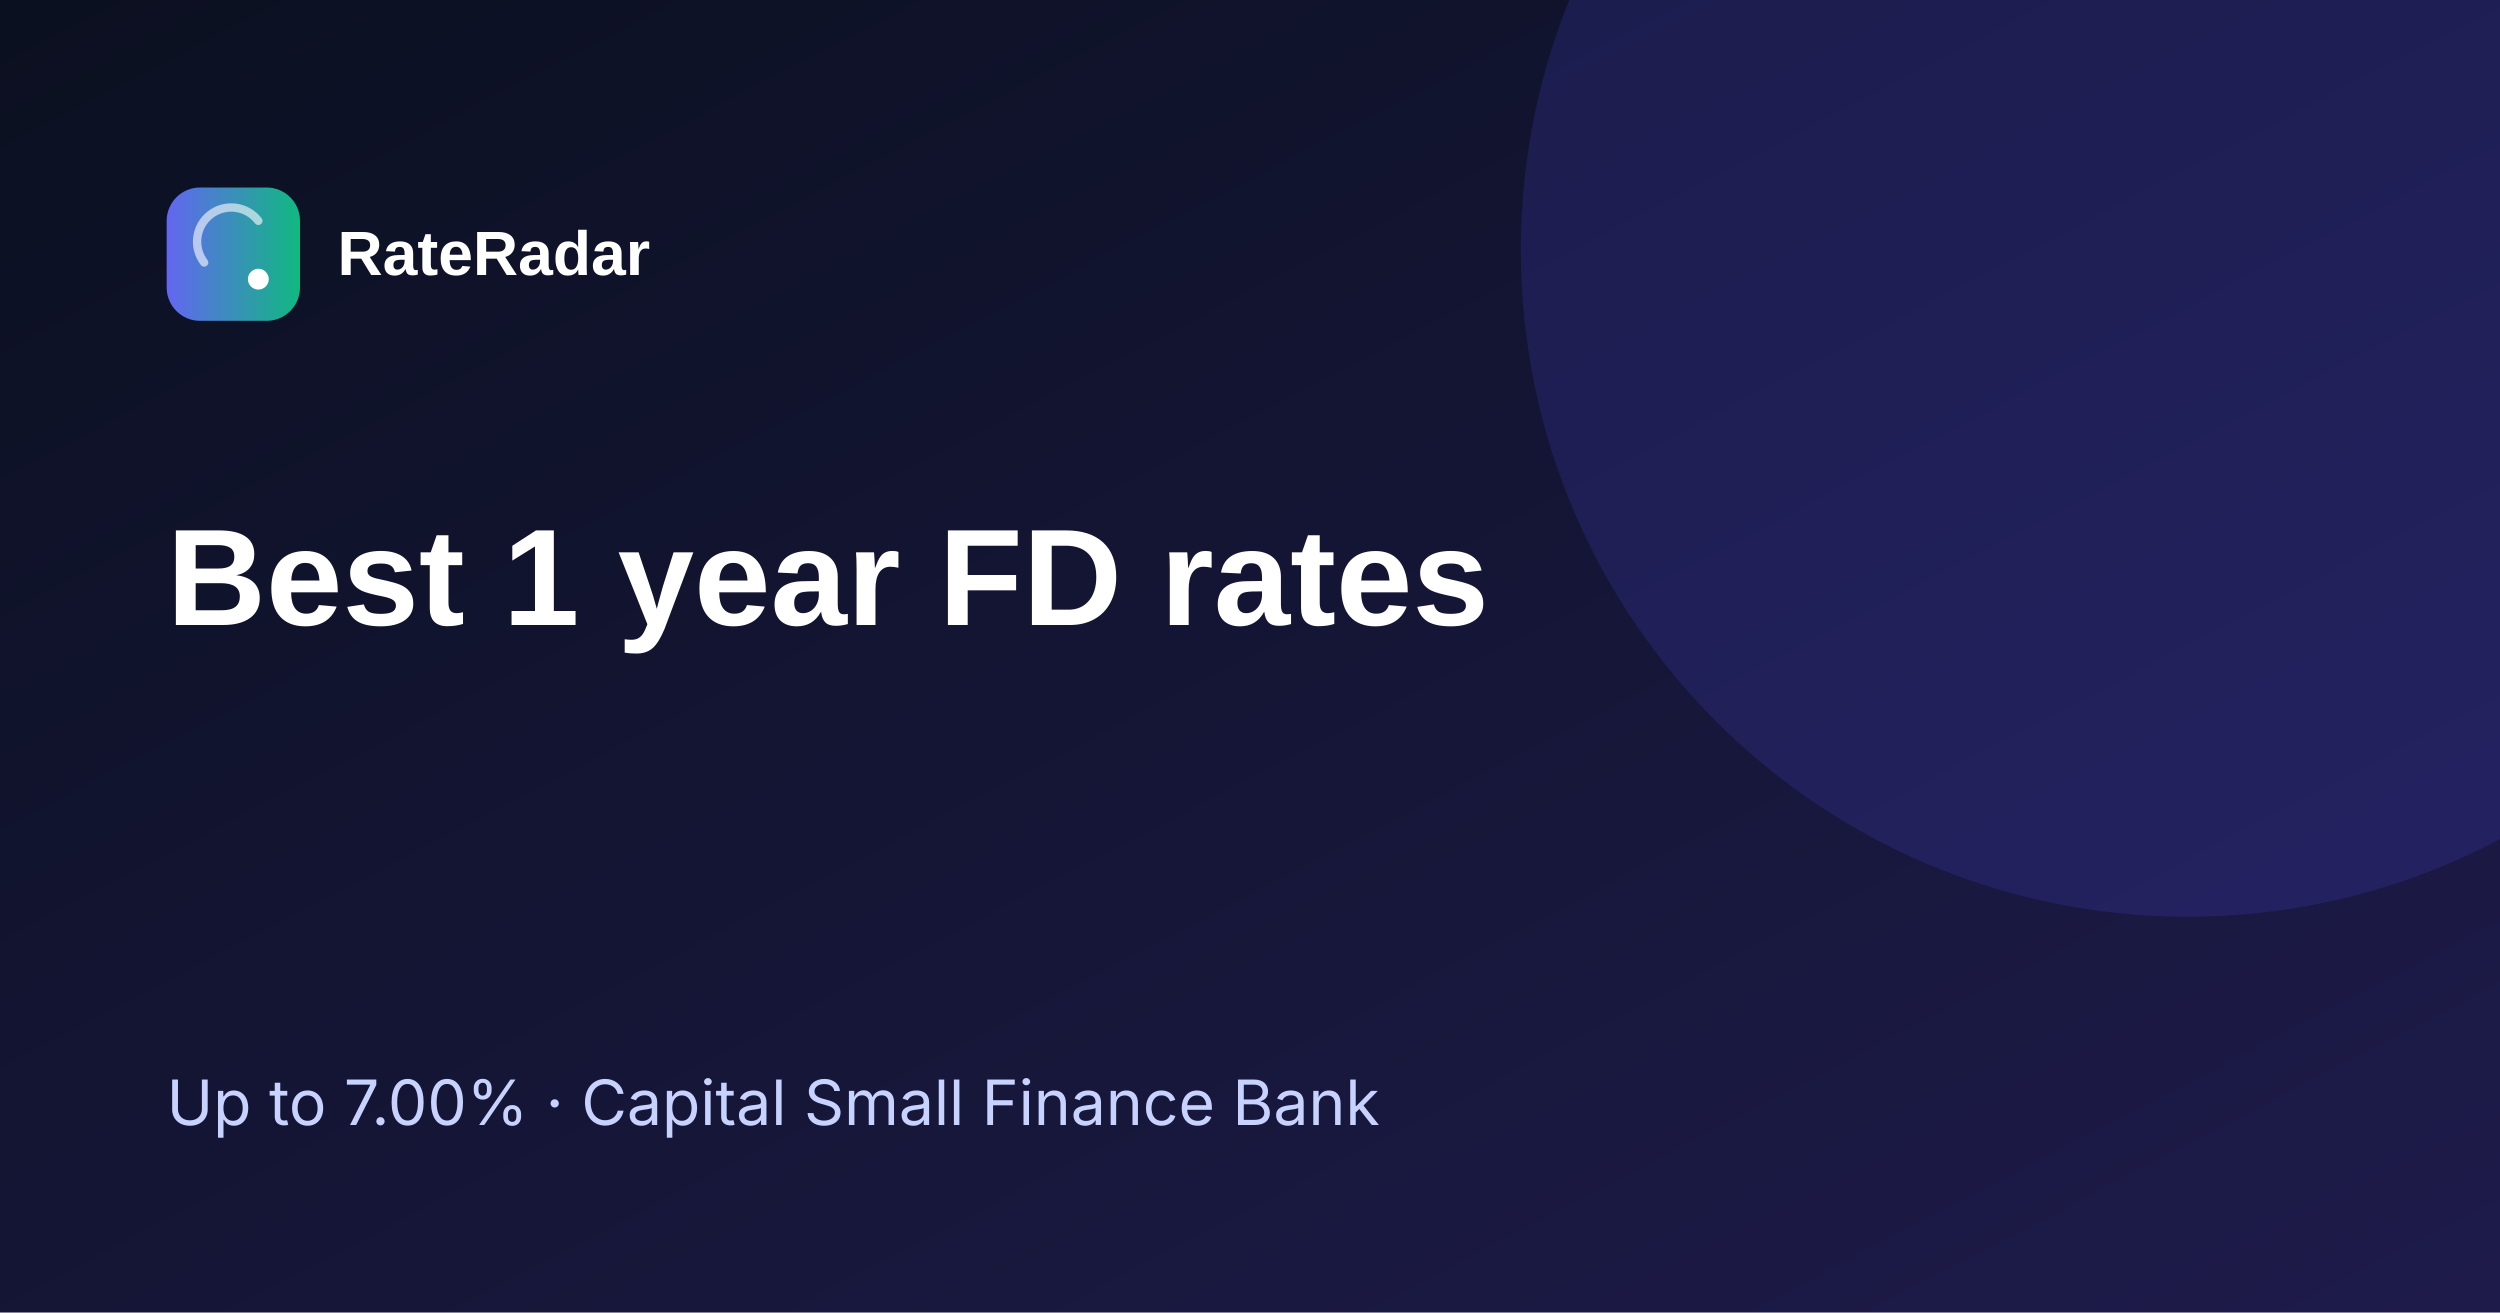
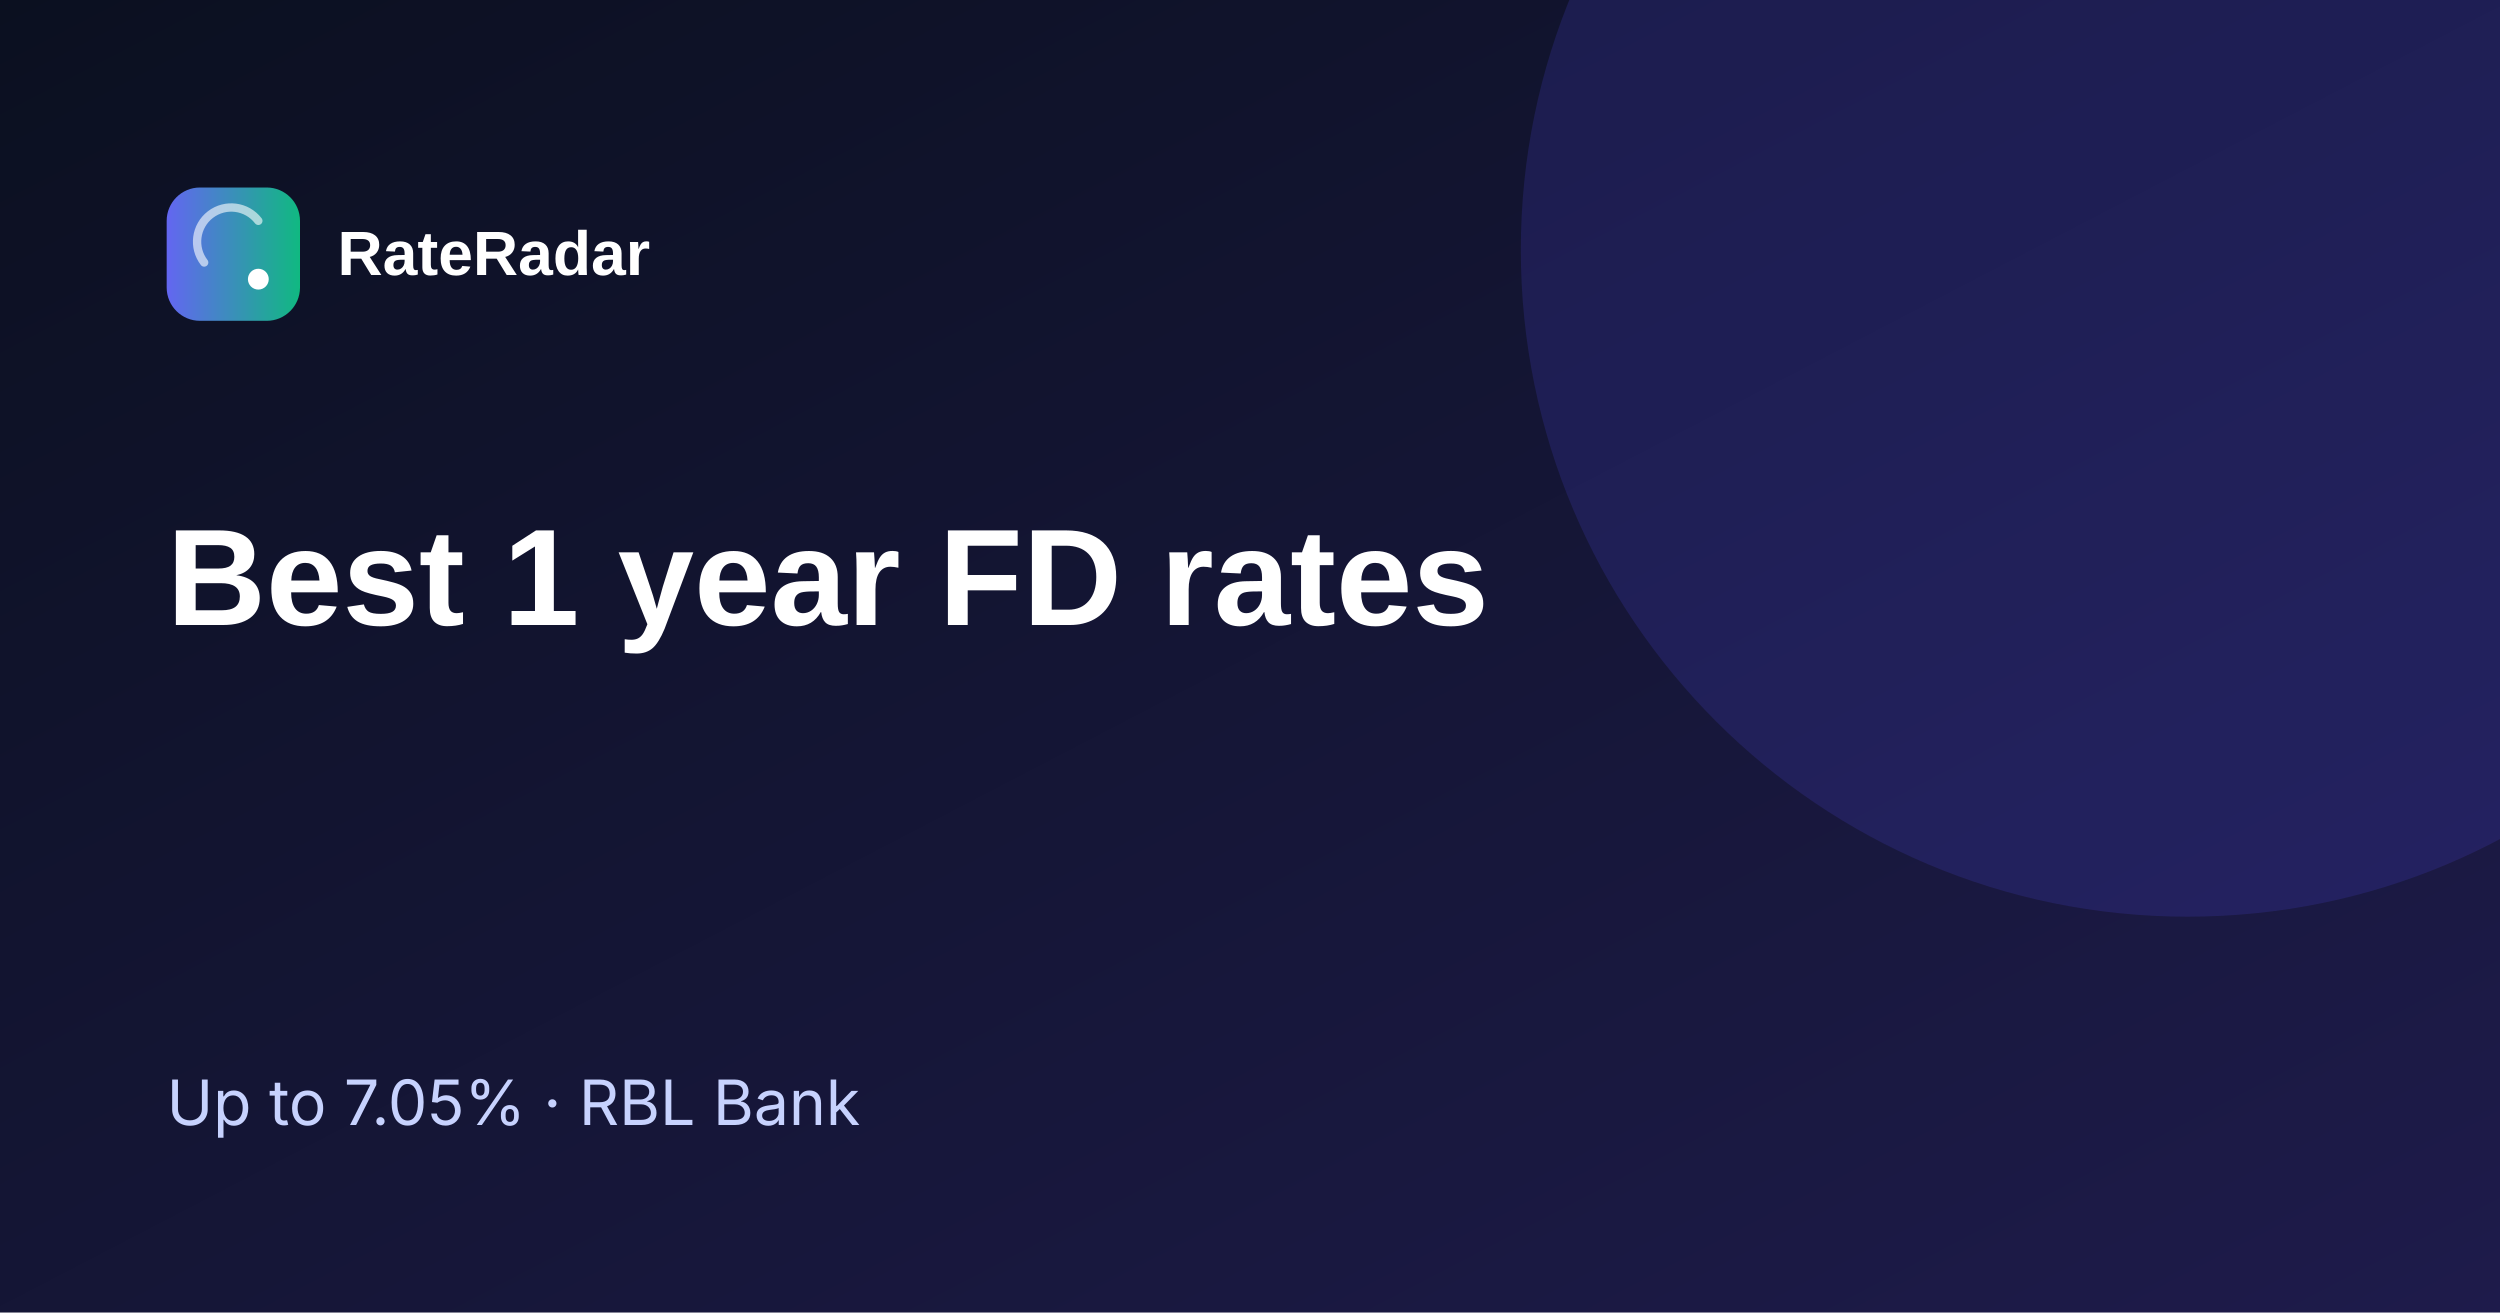
<svg xmlns="http://www.w3.org/2000/svg" width="1200" height="630" viewBox="0 0 1200 630">
  <defs>
    <linearGradient id="bg" x1="0" y1="0" x2="1" y2="1">
      <stop offset="0" stop-color="#0b1020" />
      <stop offset="1" stop-color="#1e1b4b" />
    </linearGradient>
    <linearGradient id="acc" x1="0" y1="0" x2="1" y2="0">
      <stop offset="0" stop-color="#6366f1" />
      <stop offset="1" stop-color="#10b981" />
    </linearGradient>
  </defs>
  <rect width="1200" height="630" fill="url(#bg)" />
  <circle cx="1050" cy="120" r="320" fill="#4f46e5" opacity="0.18" />
  <g transform="translate(80,90)">
    <rect width="64" height="64" rx="16" fill="url(#acc)" />
    <path d="M46 44 A16 16 0 0 1 72 24" transform="translate(-28,-8)" fill="none" stroke="white" stroke-width="4" stroke-linecap="round" opacity="0.6" />
    <circle cx="44" cy="44" r="5" fill="white" />
    <text x="82" y="42" font-family="Sora,Arial,sans-serif" font-size="30" font-weight="800" fill="#fff">RateRadar</text>
  </g>
  <text y="300" font-family="Sora,Arial,sans-serif" font-size="66" font-weight="800" fill="#ffffff">
    <tspan x="80" dy="0">Best 1 year FD rates</tspan>
  </text>
-   <text x="80" y="540" font-family="Inter,Arial,sans-serif" font-size="30" fill="#c7d2fe">Up to 7.00% · Capital Small Finance Bank</text>
+   <text x="80" y="540" font-family="Inter,Arial,sans-serif" font-size="30" fill="#c7d2fe">Up to 7.05% · RBL Bank</text>
</svg>
